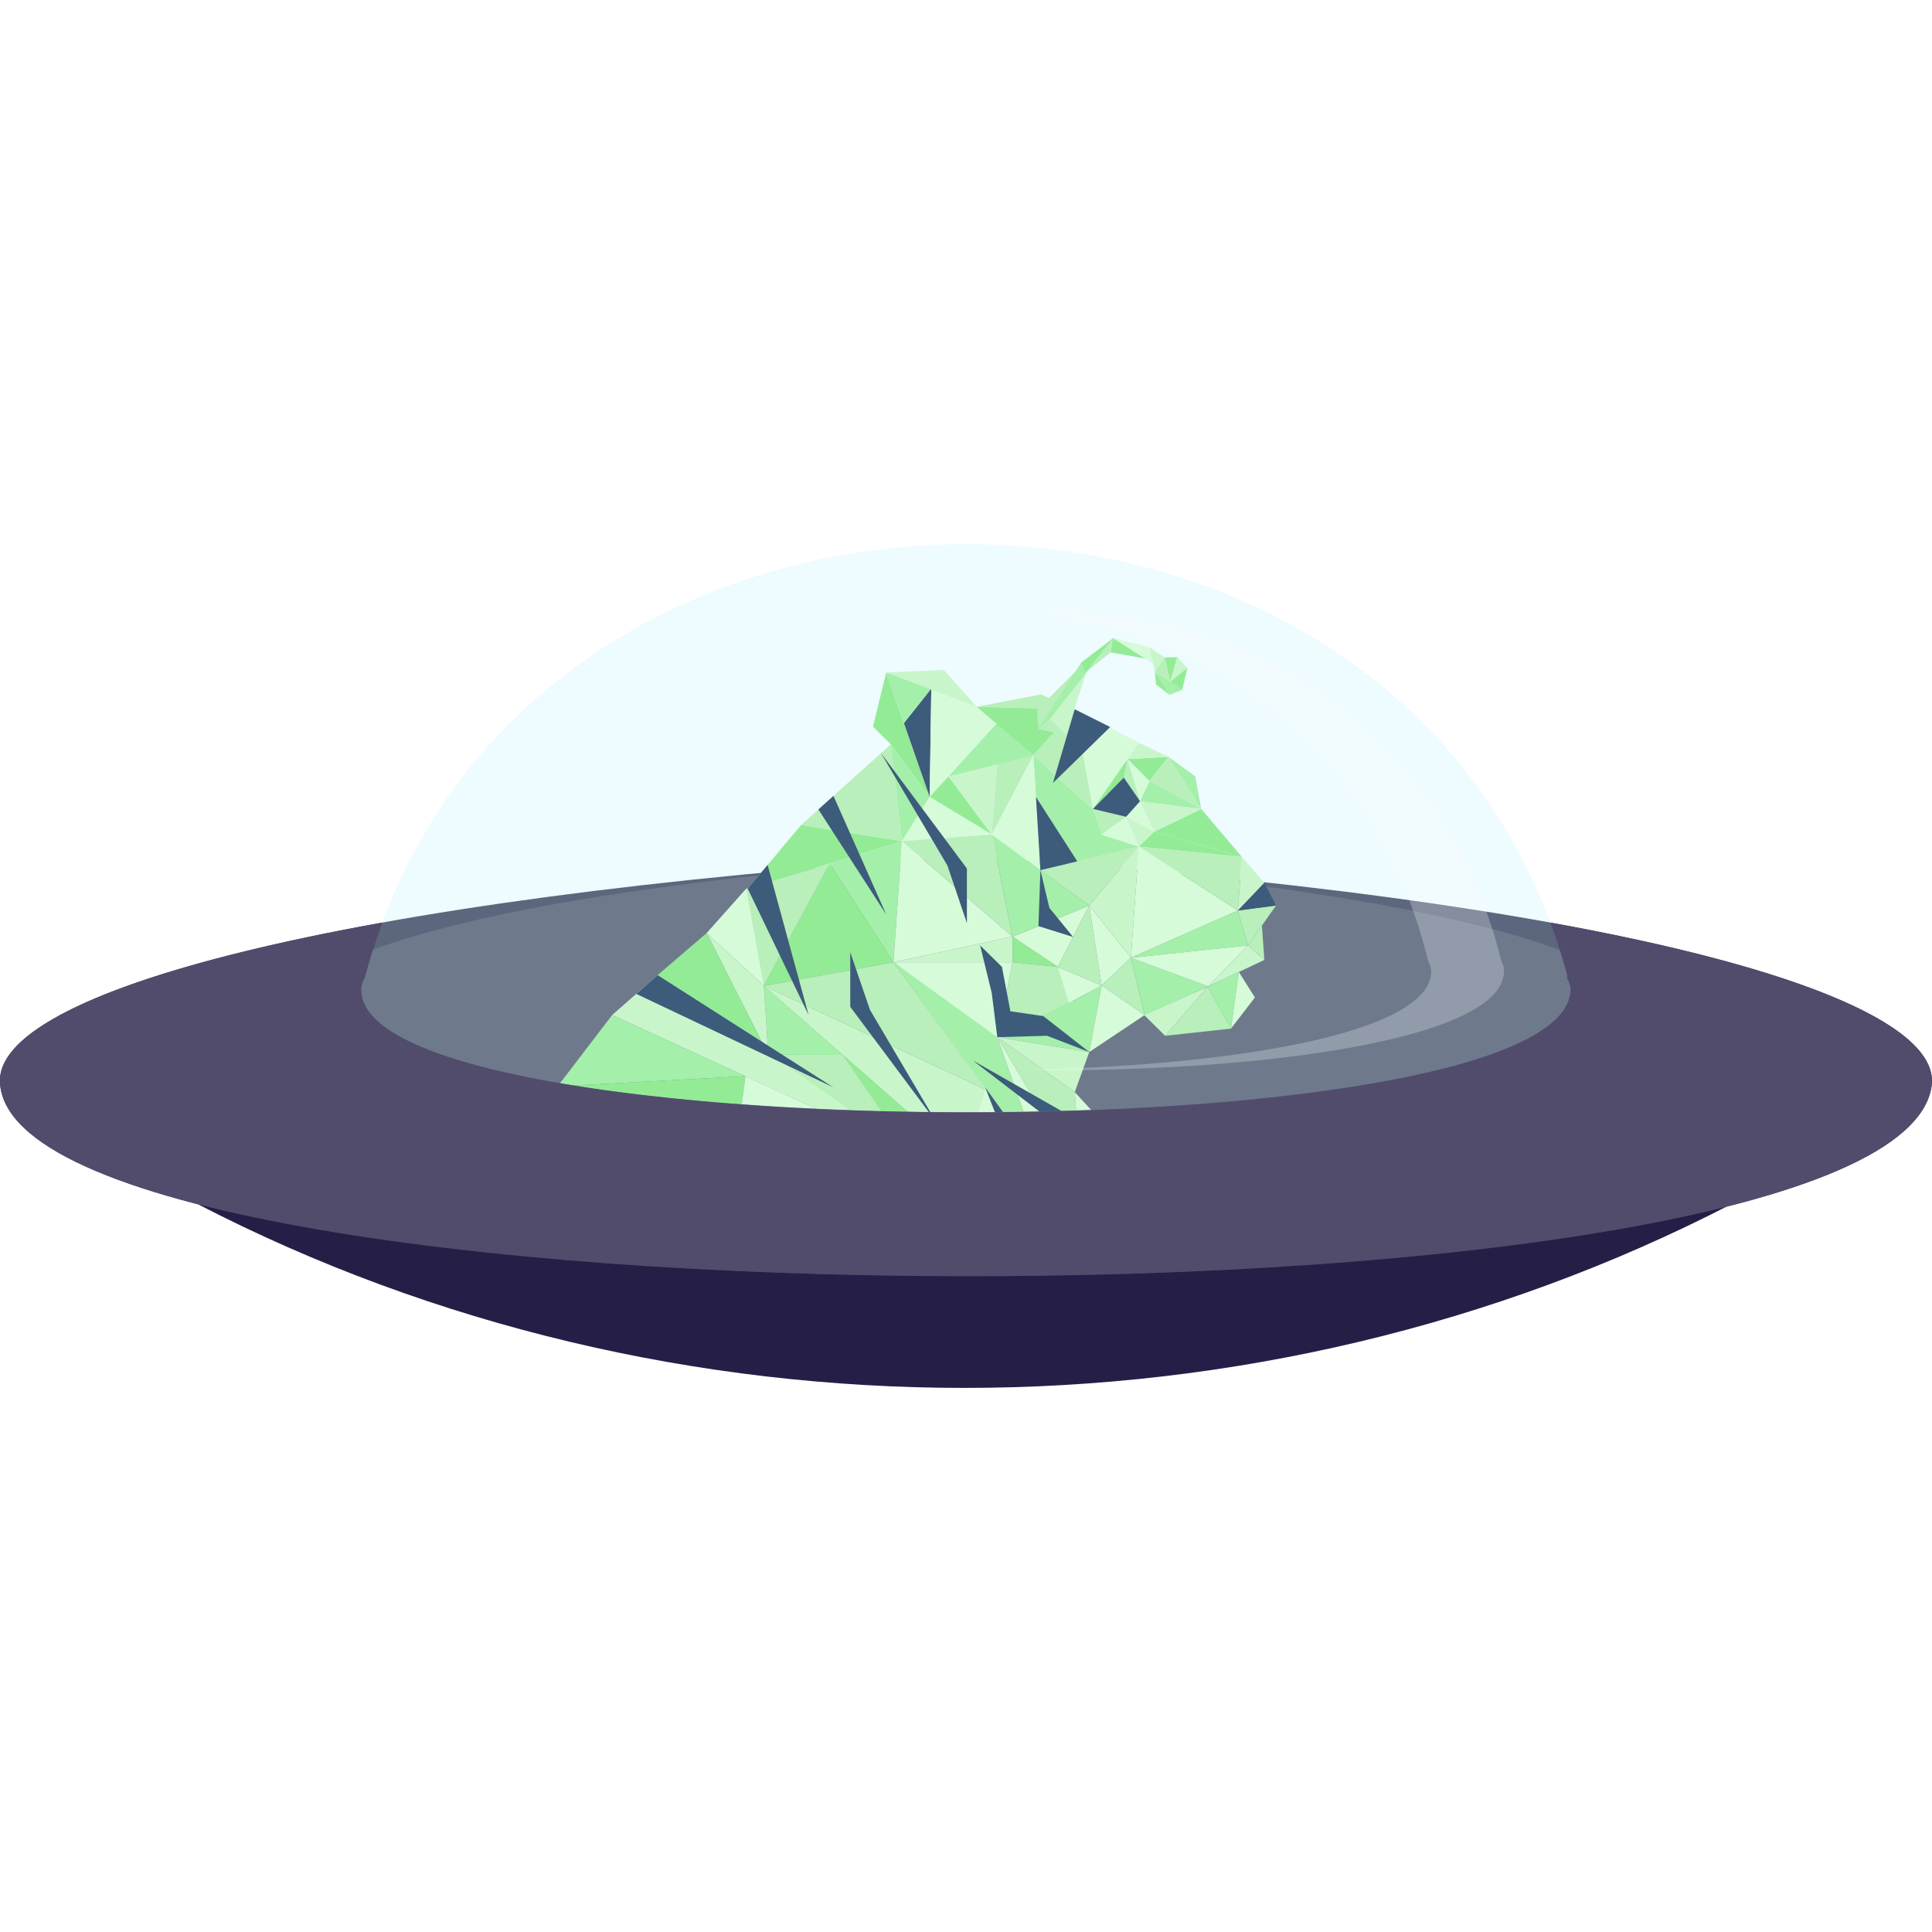
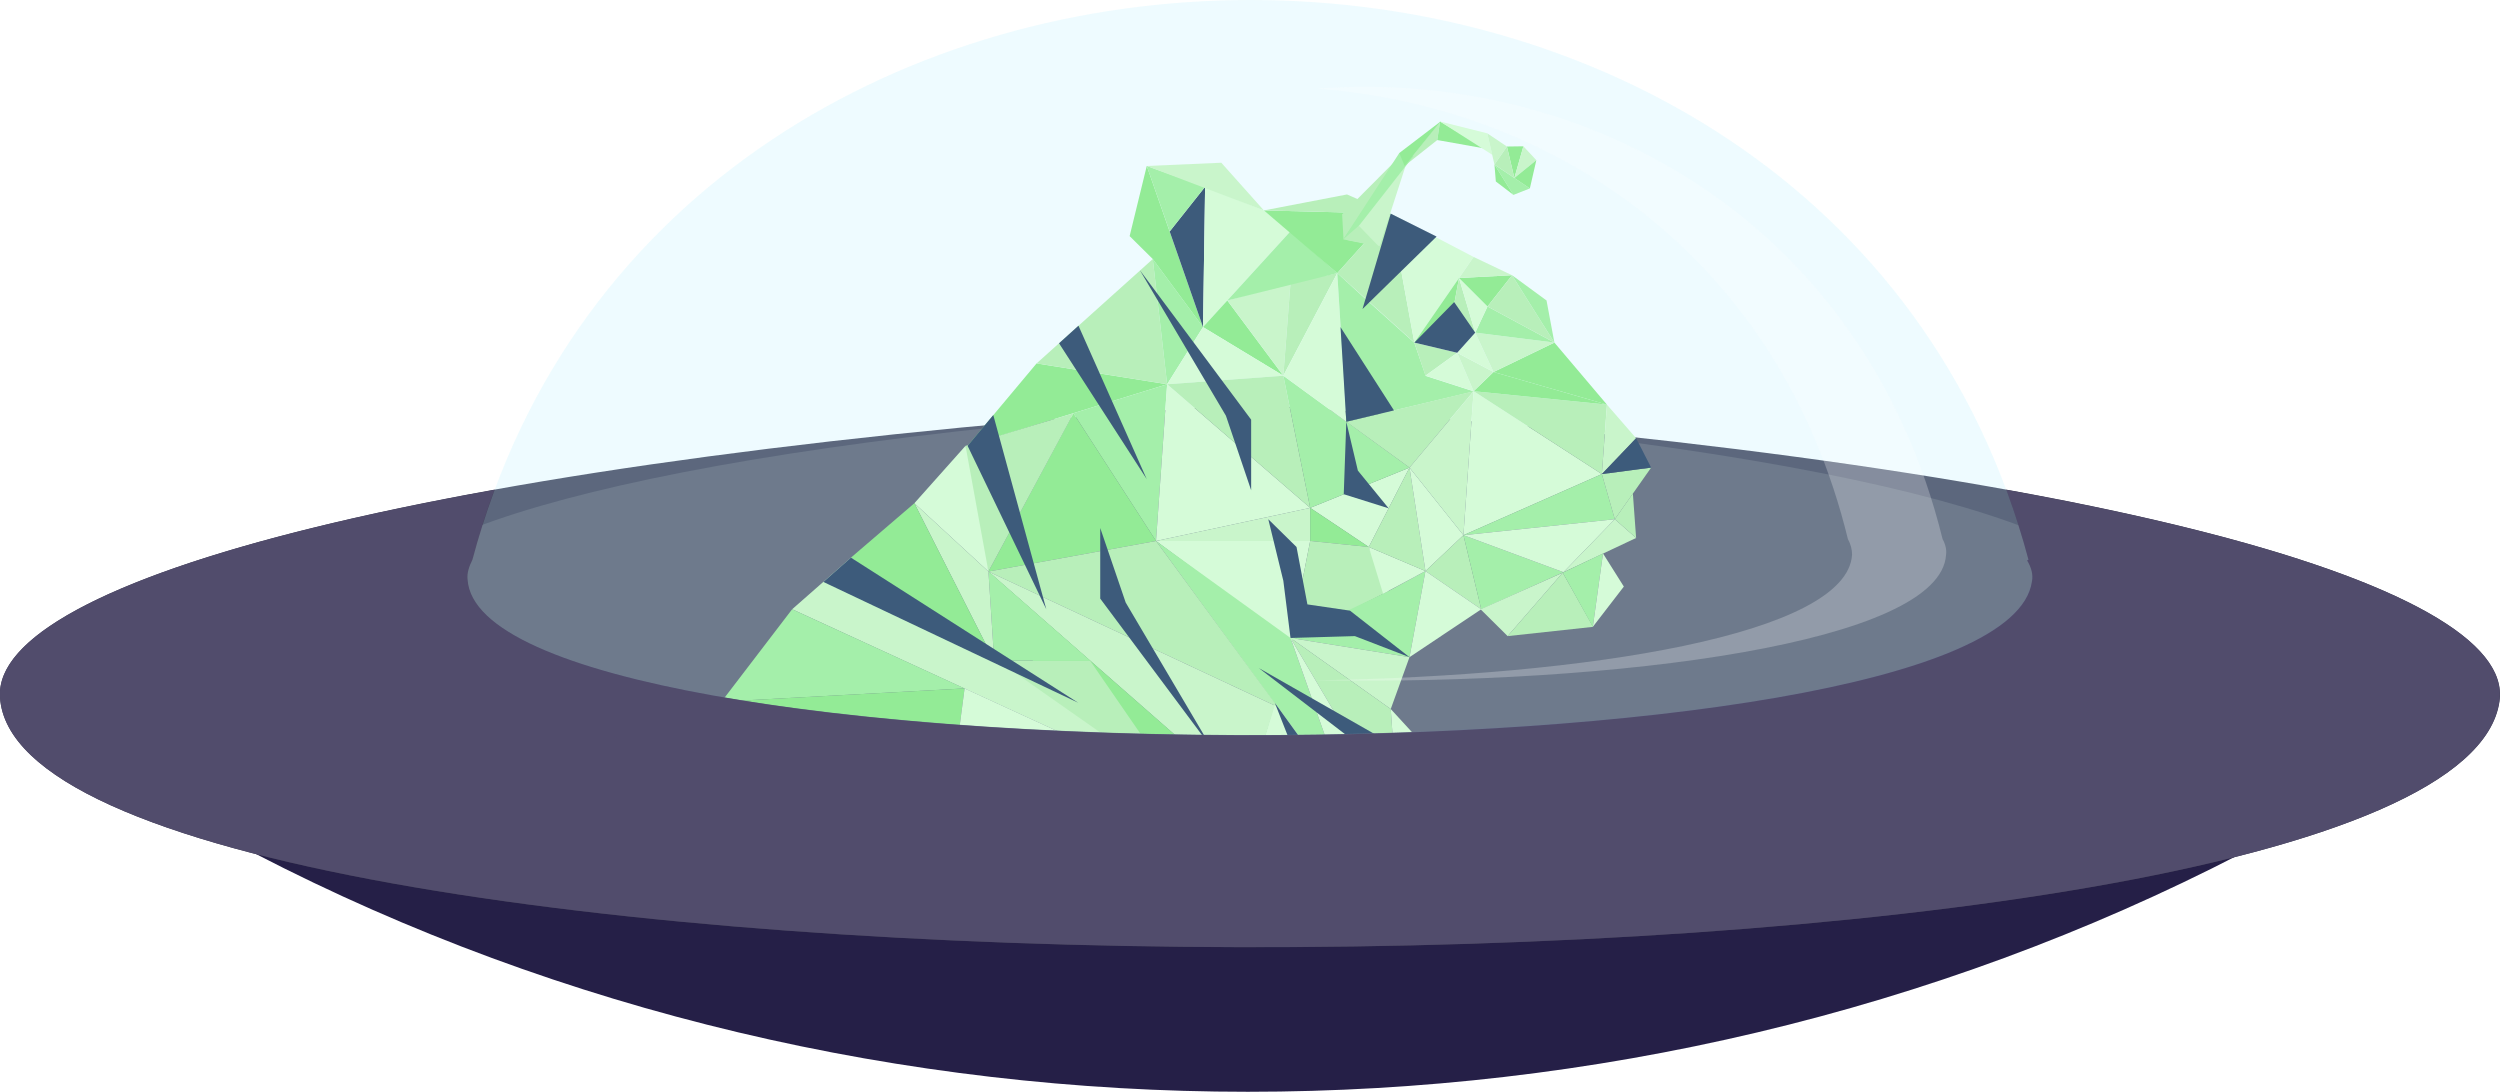
- <svg xmlns="http://www.w3.org/2000/svg" version="1.1" id="Layer_1" x="0px" y="0px" viewBox="0 0 1080 1080" style="enable-background:new 0 0 1080 1080;" xml:space="preserve">
+ <svg xmlns="http://www.w3.org/2000/svg" version="1.1" id="Layer_1" x="0px" y="0px" viewBox="0 0 1080 471.6" style="enable-background:new 0 0 1080 471.6;" xml:space="preserve">
  <style type="text/css">
	.st0{fill-rule:evenodd;clip-rule:evenodd;fill:#251F47;}
	.st1{fill-rule:evenodd;clip-rule:evenodd;fill:#3C3A51;}
	.st2{fill-rule:evenodd;clip-rule:evenodd;fill:#545366;}
	.st3{fill:#85EA73;}
	.st4{fill:#B7EFA3;}
	.st5{fill:#9CEF8D;}
	.st6{fill:#132A4F;}
	.st7{fill:#DDFFCB;}
	.st8{fill:#CDF7BA;}
	.st9{fill-rule:evenodd;clip-rule:evenodd;fill:#CDF7BA;}
	.st10{fill-rule:evenodd;clip-rule:evenodd;fill:#85EA73;}
	.st11{fill-rule:evenodd;clip-rule:evenodd;fill:#9CEF8D;}
	.st12{fill-rule:evenodd;clip-rule:evenodd;fill:#DDFFCB;}
	.st13{fill-rule:evenodd;clip-rule:evenodd;fill:#514C6C;}
	.st14{opacity:0.25;fill-rule:evenodd;clip-rule:evenodd;fill:#BBF1FE;enable-background:new    ;}
	.st15{opacity:0.25;fill-rule:evenodd;clip-rule:evenodd;fill:#FEFEFE;enable-background:new    ;}
</style>
  <g id="ufo_00000014608451112808912540000002668927686920432062_">
-     <path id="bottom" class="st0" d="M110.5,673.1c345,32.3,512.4,32.3,857.4,0C702.8,810.1,375.2,810.1,110.5,673.1L110.5,673.1z" />
-     <path id="outer_00000070089141880164856730000017141649629739936939_" class="st1" d="M0,605.4c-3.4-50.6,186.7-103.1,539.9-126.6   l0,0c357.2,23.5,547.5,77.2,539.9,128.4C1059,750.6,8.6,747.6,0,605.4L0,605.4z" />
-     <path id="inner_00000026147709151459021290000004973885005271768236_" class="st2" d="M160.2,568.5   c-2.1-35.7,131.2-72.6,379.7-89.1l0,0c251.3,16.5,384.9,54.3,379.7,90.3C905,670.4,166.3,668.3,160.2,568.5L160.2,568.5z" />
+     <path id="bottom" class="st0" d="M110.5,368.9c345,32.3,512.4,32.3,857.4,0C702.8,505.9,375.2,505.9,110.5,368.9L110.5,368.9z" />
+     <path id="outer_00000070089141880164856730000017141649629739936939_" class="st1" d="M0,301.2c-3.4-50.6,186.7-103.1,539.9-126.6   l0,0c357.2,23.5,547.5,77.2,539.9,128.4C1059,446.4,8.6,443.4,0,301.2L0,301.2z" />
+     <path id="inner_00000026147709151459021290000004973885005271768236_" class="st2" d="M160.2,264.3   c-2.1-35.7,131.2-72.6,379.7-89.1l0,0c251.3,16.5,384.9,54.3,379.7,90.3C905,366.2,166.3,364.1,160.2,264.3L160.2,264.3z" />
    <g id="tiger">
-       <polygon class="st3" points="418,496.8 504.2,470.2 447.8,461.2   " />
-       <polygon class="st4" points="447.8,461.2 504.2,470.2 498,416.1   " />
-       <polygon class="st5" points="504.2,470.2 519.7,445.5 498,416.1   " />
-       <polygon class="st5" points="463.7,482.7 499.4,537.9 504.2,470.2   " />
-       <polygon class="st3" points="519.7,445.5 498,416.1 488,406.2 495.4,375.9   " />
-       <polygon class="st6" points="519.7,445.5 505.3,404.2 520.6,384.9   " />
-       <polygon class="st5" points="495.4,375.9 520.6,384.9 505.3,404.2   " />
-       <polygon class="st7" points="519.7,445.5 557.4,404.2 546,395.1 520.6,384.9   " />
-       <polygon class="st8" points="495.4,375.9 546,395.1 527.6,374.5   " />
-       <polygon class="st3" points="519.7,445.5 554.4,466.5 530.2,434   " />
-       <polygon class="st8" points="557.5,426.4 530.2,434 554.4,466.5   " />
-       <polygon class="st4" points="577.7,422.2 557.5,426.4 554.4,466.5   " />
-       <polygon class="st5" points="530.2,434 577.7,422.2 557.4,404.2   " />
-       <polygon class="st7" points="504.2,470.2 554.4,466.5 519.7,445.5   " />
-       <polygon class="st7" points="499.4,537.9 566,523.6 504.2,470.2   " />
-       <polygon class="st7" points="499.4,537.9 566,537.9 557.5,581.1   " />
-       <polygon class="st3" points="546,395.1 600.8,396.5 577.7,422.2   " />
-       <polygon class="st7" points="566,523.6 591.3,540.5 608.9,506.2   " />
-       <polygon class="st3" points="463.7,482.7 427,551.1 499.4,537.9   " />
-       <polygon class="st4" points="546,395.1 581.9,388.2 600.8,396.5   " />
-       <polygon class="st4" points="600.8,396.5 611,452.2 577.7,422.2   " />
-       <path class="st4" d="M417.1,496.8l46.7-14.1L427,551.1C427,551.1,414.5,514.6,417.1,496.8L417.1,496.8z" />
-       <polygon class="st4" points="504.2,470.2 554.4,466.5 566,523.6   " />
-       <polygon class="st5" points="554.4,466.5 566,523.6 608.9,506.2   " />
-       <polygon class="st7" points="554.4,466.5 577.7,422.2 581.6,486.4   " />
-       <path class="st5" d="M577.7,422.2l4,64.2l55-13.1l-20.8-6.7l-4.9-14.3l-21.6-19.4L577.7,422.2L577.7,422.2z" />
-       <polygon class="st4" points="581.6,486.4 608.9,506.2 636.6,473.2   " />
-       <polygon class="st4" points="611,452.2 629.5,456.6 615.8,466.5   " />
-       <polygon class="st7" points="615.8,466.5 636.6,473.2 629.5,456.6   " />
-       <polygon class="st8" points="499.4,537.9 566,523.6 566,537.9   " />
-       <polygon class="st3" points="566,523.6 566,537.9 591.3,540.5   " />
-       <polygon class="st4" points="566,537.9 557.5,581.1 599.9,559.5 591.3,540.5   " />
-       <polygon class="st5" points="557.5,579.8 599.9,559.5 615.8,550.9 608.9,588.1   " />
-       <polygon class="st7" points="591.3,540.5 597.5,560.7 615.8,550.9   " />
-       <polygon class="st4" points="591.3,540.5 615.8,550.9 608.9,506.2   " />
-       <polygon class="st7" points="608.9,506.2 632.2,535.4 615.8,550.9   " />
-       <polygon class="st8" points="632.2,535.4 608.9,506.2 636.6,473.2   " />
-       <polygon class="st7" points="600.8,396.5 636.6,415.2 611,452.2   " />
-       <polyline class="st7" points="636.6,473.2 632.2,535.4 692,509 636.6,473.2   " />
-       <polyline class="st3" points="611,452.2 630.3,424.3 626.2,446.4 611,452.2   " />
-       <polygon class="st4" points="632.2,535.4 615.8,550.9 639.9,567.4   " />
-       <polygon class="st7" points="615.8,550.9 608.9,588.1 639.9,567.4   " />
-       <polygon class="st8" points="608.9,588.1 557.5,579.8 600.8,610.5   " />
-       <polygon class="st4" points="557.5,579.8 599.9,651.4 603.6,650.2 600.8,610.5   " />
-       <polygon class="st5" points="499.4,537.9 583.2,652.7 557.5,579.8   " />
-       <polygon class="st7" points="557.5,579.8 583.2,652.7 599.9,651.4   " />
-       <path class="st7" d="M550.7,607.8l-12.1,40.9l22.6,4c0.1,0,0.2,0,0.2,0l21.8-0.1L550.7,607.8L550.7,607.8z" />
-       <polygon class="st4" points="499.4,537.9 427,551.1 552,609.6   " />
-       <polygon class="st8" points="427,551.1 538.5,648.8 550.7,609   " />
-       <path class="st3" d="M427,551.1l111.6,97.7C538.5,648.8,452.8,632.8,427,551.1L427,551.1z" />
-       <polygon class="st7" points="600.8,610.5 611,621.6 603.6,650.2   " />
-       <polygon class="st5" points="632.2,535.4 639.9,567.4 675.4,551.4   " />
-       <polygon class="st5" points="692,509 697.6,528.5 632.2,535.4   " />
-       <polygon class="st7" points="632.2,535.4 675.4,551.4 697.6,528.5   " />
-       <polygon class="st8" points="675.4,551.4 697.6,528.5 706.8,536.6   " />
-       <polygon class="st4" points="713.3,506.2 692,509 697.6,528.5   " />
-       <polygon class="st4" points="706.8,536.6 705.4,517.4 697.6,528.5   " />
-       <polygon class="st4" points="636.6,473.2 692,509 694.2,479   " />
-       <polygon class="st8" points="694.2,479 706.8,493.5 692,509   " />
-       <polygon class="st6" points="692,509 706.8,493.5 713.3,506.2   " />
-       <polygon class="st3" points="636.6,473.2 645.2,464.9 694.2,479   " />
-       <polygon class="st3" points="645.2,464.9 671.5,452.2 694.2,479   " />
-       <polygon class="st8" points="629.5,456.6 636.6,473.2 645.2,464.9   " />
-       <polygon class="st7" points="629.5,456.6 637.3,447.9 645.2,464.9   " />
-       <polygon class="st8" points="645.2,464.9 637.3,447.9 671.5,452.2   " />
-       <polygon class="st4" points="630.3,424.3 626.2,446.4 637.3,447.9   " />
-       <polygon class="st5" points="637.3,447.9 642.6,436.6 671.5,452.2   " />
-       <polygon class="st6" points="611,452.2 628.2,434.7 637.3,447.9 629.5,456.6   " />
-       <polygon class="st7" points="630.3,424.3 642.6,436.6 637.3,447.9   " />
-       <polygon class="st3" points="630.3,424.3 653.2,423.1 642.6,436.6   " />
-       <polygon class="st8" points="636.6,415.2 630.3,424.3 653.2,423.1   " />
-       <polygon class="st4" points="642.6,436.6 653.2,423.1 671.5,452.2   " />
-       <polygon class="st5" points="653.2,423.1 671.5,452.2 668.1,434   " />
-       <polygon class="st8" points="639.6,567.4 651.3,579 675.1,551.6   " />
-       <polyline class="st4" points="675.1,551.6 651.3,579 688.2,575 675.1,551.6   " />
-       <polygon class="st5" points="692.5,543.3 675.1,551.6 688.1,575   " />
-       <polygon class="st7" points="692.5,543.3 701.5,557.6 688.1,575   " />
-       <polyline class="st6" points="581.6,486.4 580.5,517.7 599.9,523.8 586.6,507.5 581.6,486.4   " />
-       <polygon class="st6" points="608.9,588.1 583.2,568 564.8,565.3 560.1,540.5 547.9,528.5 554.4,555.1 557.5,579.8 585.3,579   " />
-       <polygon class="st6" points="492.4,420.9 540.5,485.5 540.5,516 529.6,483.8   " />
-       <polygon class="st6" points="465.9,444.9 457.5,452.5 495.4,511.2   " />
-       <polygon class="st6" points="620.6,406.4 600.8,396.5 588.6,437.7   " />
-       <polygon class="st6" points="580.3,464.9 579.1,445.5 602.2,481.5 581.6,486.4   " />
-       <polygon class="st6" points="609.1,630 543.8,592.8 606.4,640.8   " />
-       <polygon class="st6" points="568.4,652.8 550.7,607.8 583.2,652.8   " />
-       <polyline class="st6" points="418,496.8 452,567.4 429.1,483.5   " />
+       <polygon class="st3" points="418,192.6 504.2,166 447.8,157   " />
+       <polygon class="st4" points="447.8,157 504.2,166 498,111.9   " />
+       <polygon class="st5" points="504.2,166 519.7,141.3 498,111.9   " />
+       <polygon class="st5" points="463.7,178.5 499.4,233.7 504.2,166   " />
+       <polygon class="st3" points="519.7,141.3 498,111.9 488,102 495.4,71.7   " />
+       <polygon class="st6" points="519.7,141.3 505.3,100 520.6,80.7   " />
+       <polygon class="st5" points="495.4,71.7 520.6,80.7 505.3,100   " />
+       <polygon class="st7" points="519.7,141.3 557.4,100 546,90.9 520.6,80.7   " />
+       <polygon class="st8" points="495.4,71.7 546,90.9 527.6,70.3   " />
+       <polygon class="st3" points="519.7,141.3 554.4,162.3 530.2,129.8   " />
+       <polygon class="st8" points="557.5,122.2 530.2,129.8 554.4,162.3   " />
+       <polygon class="st4" points="577.7,118 557.5,122.2 554.4,162.3   " />
+       <polygon class="st5" points="530.2,129.8 577.7,118 557.4,100   " />
+       <polygon class="st7" points="504.2,166 554.4,162.3 519.7,141.3   " />
+       <polygon class="st7" points="499.4,233.7 566,219.4 504.2,166   " />
+       <polygon class="st7" points="499.4,233.7 566,233.7 557.5,276.9   " />
+       <polygon class="st3" points="546,90.9 600.8,92.3 577.7,118   " />
+       <polygon class="st7" points="566,219.4 591.3,236.3 608.9,202   " />
+       <polygon class="st3" points="463.7,178.5 427,246.9 499.4,233.7   " />
+       <polygon class="st4" points="546,90.9 581.9,84 600.8,92.3   " />
+       <polygon class="st4" points="600.8,92.3 611,148 577.7,118   " />
+       <path class="st4" d="M417.1,192.6l46.7-14.1L427,246.9C427,246.9,414.5,210.4,417.1,192.6L417.1,192.6z" />
+       <polygon class="st4" points="504.2,166 554.4,162.3 566,219.4   " />
+       <polygon class="st5" points="554.4,162.3 566,219.4 608.9,202   " />
+       <polygon class="st7" points="554.4,162.3 577.7,118 581.6,182.2   " />
+       <path class="st5" d="M577.7,118l4,64.2l55-13.1l-20.8-6.7l-4.9-14.3l-21.6-19.4L577.7,118L577.7,118z" />
+       <polygon class="st4" points="581.6,182.2 608.9,202 636.6,169   " />
+       <polygon class="st4" points="611,148 629.5,152.4 615.8,162.3   " />
+       <polygon class="st7" points="615.8,162.3 636.6,169 629.5,152.4   " />
+       <polygon class="st8" points="499.4,233.7 566,219.4 566,233.7   " />
+       <polygon class="st3" points="566,219.4 566,233.7 591.3,236.3   " />
+       <polygon class="st4" points="566,233.7 557.5,276.9 599.9,255.3 591.3,236.3   " />
+       <polygon class="st5" points="557.5,275.6 599.9,255.3 615.8,246.7 608.9,283.9   " />
+       <polygon class="st7" points="591.3,236.3 597.5,256.5 615.8,246.7   " />
+       <polygon class="st4" points="591.3,236.3 615.8,246.7 608.9,202   " />
+       <polygon class="st7" points="608.9,202 632.2,231.2 615.8,246.7   " />
+       <polygon class="st8" points="632.2,231.2 608.9,202 636.6,169   " />
+       <polygon class="st7" points="600.8,92.3 636.6,111 611,148   " />
+       <polyline class="st7" points="636.6,169 632.2,231.2 692,204.8 636.6,169   " />
+       <polyline class="st3" points="611,148 630.3,120.1 626.2,142.2 611,148   " />
+       <polygon class="st4" points="632.2,231.2 615.8,246.7 639.9,263.2   " />
+       <polygon class="st7" points="615.8,246.7 608.9,283.9 639.9,263.2   " />
+       <polygon class="st8" points="608.9,283.9 557.5,275.6 600.8,306.3   " />
+       <polygon class="st4" points="557.5,275.6 599.9,347.2 603.6,346 600.8,306.3   " />
+       <polygon class="st5" points="499.4,233.7 583.2,348.5 557.5,275.6   " />
+       <polygon class="st7" points="557.5,275.6 583.2,348.5 599.9,347.2   " />
+       <path class="st7" d="M550.7,303.6l-12.1,40.9l22.6,4c0.1,0,0.2,0,0.2,0l21.8-0.1L550.7,303.6L550.7,303.6z" />
+       <polygon class="st4" points="499.4,233.7 427,246.9 552,305.4   " />
+       <polygon class="st8" points="427,246.9 538.5,344.6 550.7,304.8   " />
+       <path class="st3" d="M427,246.9l111.6,97.7C538.5,344.6,452.8,328.6,427,246.9L427,246.9z" />
+       <polygon class="st7" points="600.8,306.3 611,317.4 603.6,346   " />
+       <polygon class="st5" points="632.2,231.2 639.9,263.2 675.4,247.2   " />
+       <polygon class="st5" points="692,204.8 697.6,224.3 632.2,231.2   " />
+       <polygon class="st7" points="632.2,231.2 675.4,247.2 697.6,224.3   " />
+       <polygon class="st8" points="675.4,247.2 697.6,224.3 706.8,232.4   " />
+       <polygon class="st4" points="713.3,202 692,204.8 697.6,224.3   " />
+       <polygon class="st4" points="706.8,232.4 705.4,213.2 697.6,224.3   " />
+       <polygon class="st4" points="636.6,169 692,204.8 694.2,174.8   " />
+       <polygon class="st8" points="694.2,174.8 706.8,189.3 692,204.8   " />
+       <polygon class="st6" points="692,204.8 706.8,189.3 713.3,202   " />
+       <polygon class="st3" points="636.6,169 645.2,160.7 694.2,174.8   " />
+       <polygon class="st3" points="645.2,160.7 671.5,148 694.2,174.8   " />
+       <polygon class="st8" points="629.5,152.4 636.6,169 645.2,160.7   " />
+       <polygon class="st7" points="629.5,152.4 637.3,143.7 645.2,160.7   " />
+       <polygon class="st8" points="645.2,160.7 637.3,143.7 671.5,148   " />
+       <polygon class="st4" points="630.3,120.1 626.2,142.2 637.3,143.7   " />
+       <polygon class="st5" points="637.3,143.7 642.6,132.4 671.5,148   " />
+       <polygon class="st6" points="611,148 628.2,130.5 637.3,143.7 629.5,152.4   " />
+       <polygon class="st7" points="630.3,120.1 642.6,132.4 637.3,143.7   " />
+       <polygon class="st3" points="630.3,120.1 653.2,118.9 642.6,132.4   " />
+       <polygon class="st8" points="636.6,111 630.3,120.1 653.2,118.9   " />
+       <polygon class="st4" points="642.6,132.4 653.2,118.9 671.5,148   " />
+       <polygon class="st5" points="653.2,118.9 671.5,148 668.1,129.8   " />
+       <polygon class="st8" points="639.6,263.2 651.3,274.8 675.1,247.4   " />
+       <polyline class="st4" points="675.1,247.4 651.3,274.8 688.2,270.8 675.1,247.4   " />
+       <polygon class="st5" points="692.5,239.1 675.1,247.4 688.1,270.8   " />
+       <polygon class="st7" points="692.5,239.1 701.5,253.4 688.1,270.8   " />
+       <polyline class="st6" points="581.6,182.2 580.5,213.5 599.9,219.6 586.6,203.3 581.6,182.2   " />
+       <polygon class="st6" points="608.9,283.9 583.2,263.8 564.8,261.1 560.1,236.3 547.9,224.3 554.4,250.9 557.5,275.6 585.3,274.8       " />
+       <polygon class="st6" points="492.4,116.7 540.5,181.3 540.5,211.8 529.6,179.6   " />
+       <polygon class="st6" points="465.9,140.7 457.5,148.3 495.4,207   " />
+       <polygon class="st6" points="620.6,102.2 600.8,92.3 588.6,133.5   " />
+       <polygon class="st6" points="580.3,160.7 579.1,141.3 602.2,177.3 581.6,182.2   " />
+       <polygon class="st6" points="609.1,325.8 543.8,288.6 606.4,336.6   " />
+       <polygon class="st6" points="568.4,348.6 550.7,303.6 583.2,348.6   " />
+       <polyline class="st6" points="418,192.6 452,263.2 429.1,179.3   " />
      <g id="Alien">
-         <polygon class="st4" points="579.8,396.8 580.4,407.6 604.5,372    " />
-         <polygon class="st4" points="620.9,364.7 622.1,356.7 606.6,376    " />
-         <polygon class="st8" points="596,410.5 581.6,407.8 607.2,375.9    " />
-         <polyline class="st5" points="583.7,406 610.7,371.6 604.5,370.3 580.4,407.4    " />
-         <polygon class="st3" points="622.3,356.7 604.5,370.3 606.8,375.9    " />
-         <polygon class="st3" points="620.9,364.7 641.7,368.4 622.1,356.7    " />
-         <polygon class="st7" points="622.1,356.7 642.5,361.8 644.7,371.1    " />
-         <polygon class="st8" points="651,367.5 642.5,361.8 645.6,375.3    " />
-         <polygon class="st3" points="654.2,381.1 651,367.5 658.1,367.4    " />
-         <polygon class="st5" points="645.6,375.3 660.9,385.6 653.8,388.4    " />
-         <polyline class="st4" points="587,401.7 580.3,407.6 595.8,410.8    " />
-         <polygon class="st8" points="658.1,367.4 663.7,373.4 654.2,381.1    " />
-         <polygon class="st4" points="651,367.5 645.6,375.3 654.2,381.1    " />
-         <polygon class="st3" points="645.6,375.3 646.2,382.6 653.8,388.4    " />
-         <polygon class="st3" points="660.9,385.6 663.7,373.4 654.2,381.1    " />
+         <polygon class="st4" points="579.8,92.6 580.4,103.4 604.5,67.8    " />
+         <polygon class="st4" points="620.9,60.5 622.1,52.5 606.6,71.8    " />
+         <polygon class="st8" points="596,106.3 581.6,103.6 607.2,71.7    " />
+         <polyline class="st5" points="583.7,101.8 610.7,67.4 604.5,66.1 580.4,103.2    " />
+         <polygon class="st3" points="622.3,52.5 604.5,66.1 606.8,71.7    " />
+         <polygon class="st3" points="620.9,60.5 641.7,64.2 622.1,52.5    " />
+         <polygon class="st7" points="622.1,52.5 642.5,57.6 644.7,66.9    " />
+         <polygon class="st8" points="651,63.3 642.5,57.6 645.6,71.1    " />
+         <polygon class="st3" points="654.2,76.9 651,63.3 658.1,63.2    " />
+         <polygon class="st5" points="645.6,71.1 660.9,81.4 653.8,84.2    " />
+         <polyline class="st4" points="587,97.5 580.3,103.4 595.8,106.6    " />
+         <polygon class="st8" points="658.1,63.2 663.7,69.2 654.2,76.9    " />
+         <polygon class="st4" points="651,63.3 645.6,71.1 654.2,76.9    " />
+         <polygon class="st3" points="645.6,71.1 646.2,78.4 653.8,84.2    " />
+         <polygon class="st3" points="660.9,81.4 663.7,69.2 654.2,76.9    " />
      </g>
-       <polyline class="st7" points="427,551.1 395,521.6 417.1,496.8   " />
-       <polygon class="st4" points="470.9,589.6 508.2,643.7 429.5,589.6   " />
-       <polygon class="st5" points="427,551.1 429.5,589.6 470.9,589.6   " />
-       <polygon class="st9" points="395,521.6 427,551.1 429.5,589.6   " />
-       <polygon class="st10" points="395,521.6 367.6,545.1 429.5,589.6   " />
-       <polygon class="st9" points="367.6,545.1 342.2,567.4 508.2,643.7   " />
-       <polygon class="st11" points="342.2,567.4 311.7,607.3 416.7,601.6   " />
-       <polygon class="st10" points="311.7,607.3 416.7,601.6 412.3,635.2   " />
-       <polygon class="st12" points="416.7,601.6 412.3,635.2 508.2,643.7   " />
-       <polyline class="st6" points="355.7,555.6 465.8,607.8 367.6,545.1   " />
-       <polygon class="st6" points="523.4,627.3 475.3,562.8 475.3,532.3 486.3,564.5   " />
-       <polygon class="st5" points="508.2,643.7 538.5,648.8 496.6,626.9   " />
+       <polyline class="st7" points="427,246.9 395,217.4 417.1,192.6   " />
+       <polygon class="st4" points="470.9,285.4 508.2,339.5 429.5,285.4   " />
+       <polygon class="st5" points="427,246.9 429.5,285.4 470.9,285.4   " />
+       <polygon class="st9" points="395,217.4 427,246.9 429.5,285.4   " />
+       <polygon class="st10" points="395,217.4 367.6,240.9 429.5,285.4   " />
+       <polygon class="st9" points="367.6,240.9 342.2,263.2 508.2,339.5   " />
+       <polygon class="st11" points="342.2,263.2 311.7,303.1 416.7,297.4   " />
+       <polygon class="st10" points="311.7,303.1 416.7,297.4 412.3,331   " />
+       <polygon class="st12" points="416.7,297.4 412.3,331 508.2,339.5   " />
+       <polyline class="st6" points="355.7,251.4 465.8,303.6 367.6,240.9   " />
+       <polygon class="st6" points="523.4,323.1 475.3,258.6 475.3,228.1 486.3,260.3   " />
+       <polygon class="st5" points="508.2,339.5 538.5,344.6 496.6,322.7   " />
    </g>
-     <path id="outer" class="st13" d="M866.7,515.8c3.6,9.7,6.8,19.8,9.6,30.2l-0.6,0.3c1.8,3,2.7,6.1,2.1,9.1   c-12.8,89.7-670.4,87.8-675.9-0.9c-0.3-2.7,0.6-5.5,2.1-8.5c2.8-10.4,6-20.5,9.6-30.2C71.6,541.3-2.1,573.7,0,605.4   c8.5,142.1,1059,145.2,1079.7,1.8C1084.6,575,1011,541.8,866.7,515.8z" />
-     <path id="inner" class="st13" d="M872.1,531.2c0.1,0.2,0.1,0.4,0.2,0.7c0.7,2.1,1.3,4.3,2,6.5c0.7,2.4,1.4,4.9,2,7.3l-0.6,0.3   c1.8,3,2.7,6.1,2.1,9.1c-0.1,0.7-0.2,1.3-0.4,2c-0.1,0.4-0.2,0.8-0.4,1.2c-0.1,0.3-0.2,0.5-0.3,0.8c-0.1,0.4-0.3,0.8-0.5,1.2   c-0.1,0.3-0.2,0.5-0.3,0.8c-0.2,0.4-0.4,0.8-0.6,1.2c-0.1,0.3-0.3,0.5-0.4,0.8c-0.2,0.4-0.5,0.7-0.7,1.1c-0.2,0.3-0.4,0.6-0.6,0.8   c-0.2,0.3-0.5,0.7-0.8,1c-0.2,0.3-0.5,0.6-0.7,0.9c-0.2,0.3-0.5,0.6-0.8,0.9c-0.3,0.3-0.6,0.7-1,1c-0.2,0.2-0.5,0.5-0.7,0.7   c-0.4,0.4-0.8,0.8-1.2,1.2c-0.2,0.2-0.4,0.4-0.6,0.6c-0.5,0.5-1.1,0.9-1.6,1.4c-0.1,0.1-0.3,0.2-0.4,0.3c-0.7,0.5-1.4,1.1-2.2,1.6   c0,0,0,0-0.1,0c-34.6,24.8-127.5,39.7-233.1,44.9c-0.6,0-1.2,0.1-1.8,0.1c-1.1,0.1-2.2,0.1-3.3,0.2c-190.7,9-420.2-13.1-423.5-65.4   c-0.3-2.7,0.6-5.5,2.1-8.5c1.3-5,2.8-9.9,4.3-14.7c-32.6,12-48.9,24.9-48.2,37.5c6.1,99.7,744.8,101.9,759.5,1.2   C921.5,556.8,905.3,543.6,872.1,531.2z" />
-     <path id="dome" class="st14" d="M202,554.5c-0.3-2.7,0.6-5.5,2.1-8.5l0,0c86-322.4,586.2-322.4,672.2,0l-0.6,0.3   c1.8,3,2.7,6.1,2.1,9.1C865.1,645.1,207.5,643.2,202,554.5L202,554.5z" />
-     <path id="light" class="st15" d="M840.7,543.8c0.3-2.1-0.3-4.6-1.5-6.7l0,0c-34.2-138.5-155-203.5-270.3-194.6l0,0   c101.9,7.6,199.5,72.3,229.4,194.6l0,0c1.2,2.1,1.8,4.6,1.8,6.7c-2.1,34.5-114.4,52.5-232.1,54.3l0,0   C699.1,600.2,838.5,581.9,840.7,543.8L840.7,543.8z" />
+     <path id="outer" class="st13" d="M866.7,211.6c3.6,9.7,6.8,19.8,9.6,30.2l-0.6,0.3c1.8,3,2.7,6.1,2.1,9.1   c-12.8,89.7-670.4,87.8-675.9-0.9c-0.3-2.7,0.6-5.5,2.1-8.5c2.8-10.4,6-20.5,9.6-30.2C71.6,237.1-2.1,269.5,0,301.2   c8.5,142.1,1059,145.2,1079.7,1.8C1084.6,270.8,1011,237.6,866.7,211.6z" />
+     <path id="inner" class="st13" d="M872.1,227c0.1,0.2,0.1,0.4,0.2,0.7c0.7,2.1,1.3,4.3,2,6.5c0.7,2.4,1.4,4.9,2,7.3l-0.6,0.3   c1.8,3,2.7,6.1,2.1,9.1c-0.1,0.7-0.2,1.3-0.4,2c-0.1,0.4-0.2,0.8-0.4,1.2c-0.1,0.3-0.2,0.5-0.3,0.8c-0.1,0.4-0.3,0.8-0.5,1.2   c-0.1,0.3-0.2,0.5-0.3,0.8c-0.2,0.4-0.4,0.8-0.6,1.2c-0.1,0.3-0.3,0.5-0.4,0.8c-0.2,0.4-0.5,0.7-0.7,1.1c-0.2,0.3-0.4,0.6-0.6,0.8   c-0.2,0.3-0.5,0.7-0.8,1c-0.2,0.3-0.5,0.6-0.7,0.9c-0.2,0.3-0.5,0.6-0.8,0.9c-0.3,0.3-0.6,0.7-1,1c-0.2,0.2-0.5,0.5-0.7,0.7   c-0.4,0.4-0.8,0.8-1.2,1.2c-0.2,0.2-0.4,0.4-0.6,0.6c-0.5,0.5-1.1,0.9-1.6,1.4c-0.1,0.1-0.3,0.2-0.4,0.3c-0.7,0.5-1.4,1.1-2.2,1.6   c0,0,0,0-0.1,0c-34.6,24.8-127.5,39.7-233.1,44.9c-0.6,0-1.2,0.1-1.8,0.1c-1.1,0.1-2.2,0.1-3.3,0.2c-190.7,9-420.2-13.1-423.5-65.4   c-0.3-2.7,0.6-5.5,2.1-8.5c1.3-5,2.8-9.9,4.3-14.7c-32.6,12-48.9,24.9-48.2,37.5c6.1,99.7,744.8,101.9,759.5,1.2   C921.5,252.6,905.3,239.4,872.1,227z" />
+     <path id="dome" class="st14" d="M202,250.3c-0.3-2.7,0.6-5.5,2.1-8.5l0,0c86-322.4,586.2-322.4,672.2,0l-0.6,0.3   c1.8,3,2.7,6.1,2.1,9.1C865.1,340.9,207.5,339,202,250.3L202,250.3z" />
+     <path id="light" class="st15" d="M840.7,239.6c0.3-2.1-0.3-4.6-1.5-6.7l0,0C805,94.4,684.2,29.4,568.9,38.3l0,0   c101.9,7.6,199.5,72.3,229.4,194.6l0,0c1.2,2.1,1.8,4.6,1.8,6.7c-2.1,34.5-114.4,52.5-232.1,54.3l0,0   C699.1,296,838.5,277.7,840.7,239.6L840.7,239.6z" />
  </g>
</svg>
